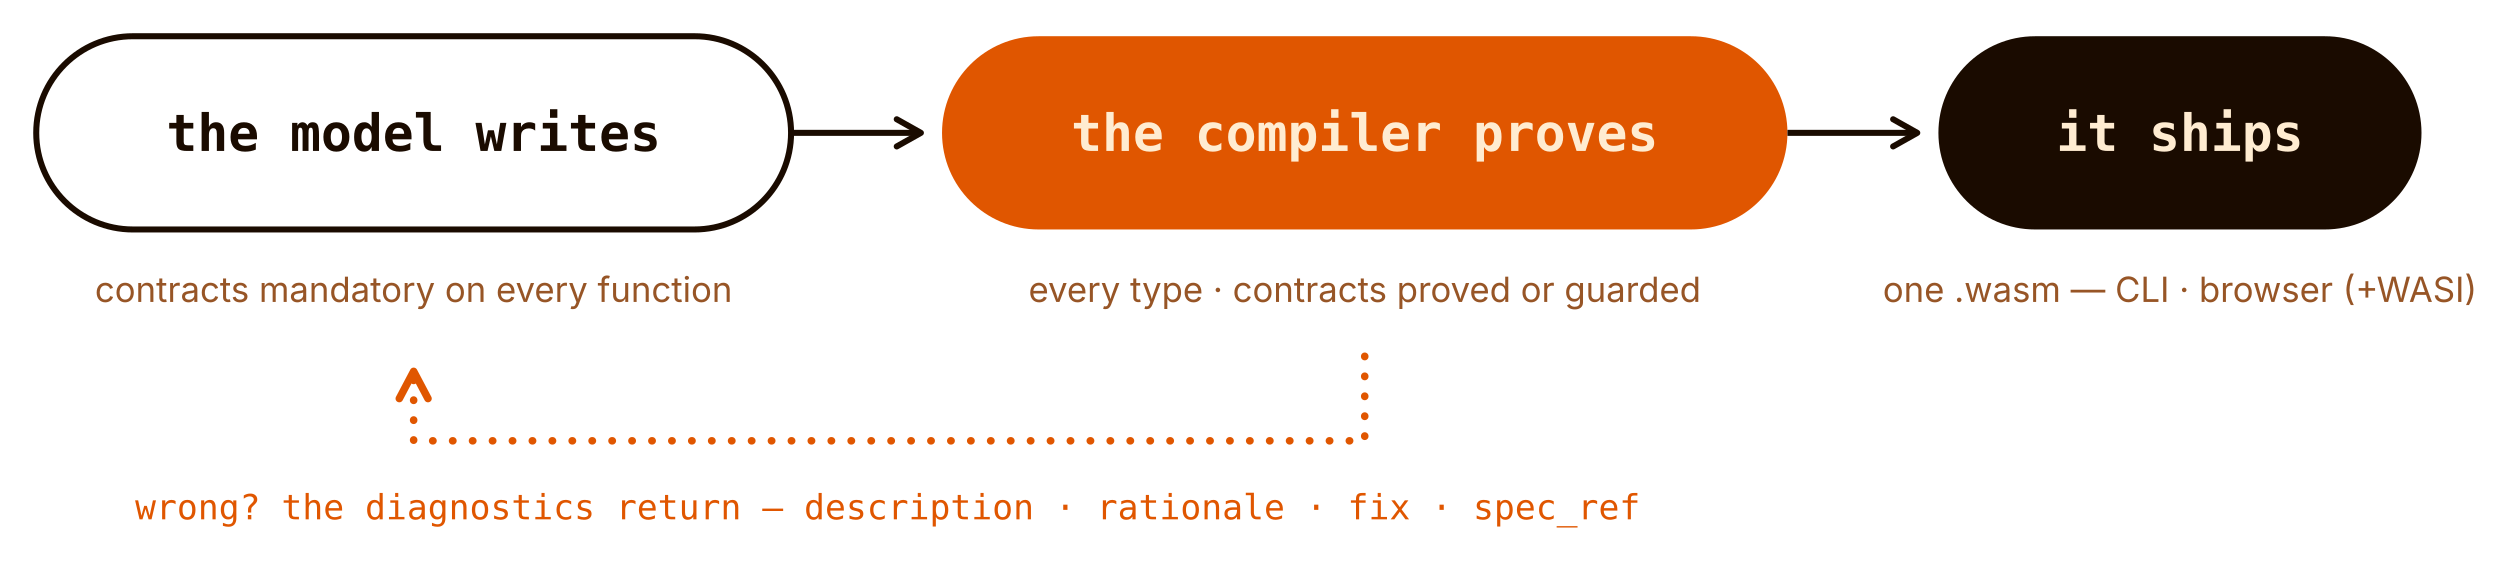
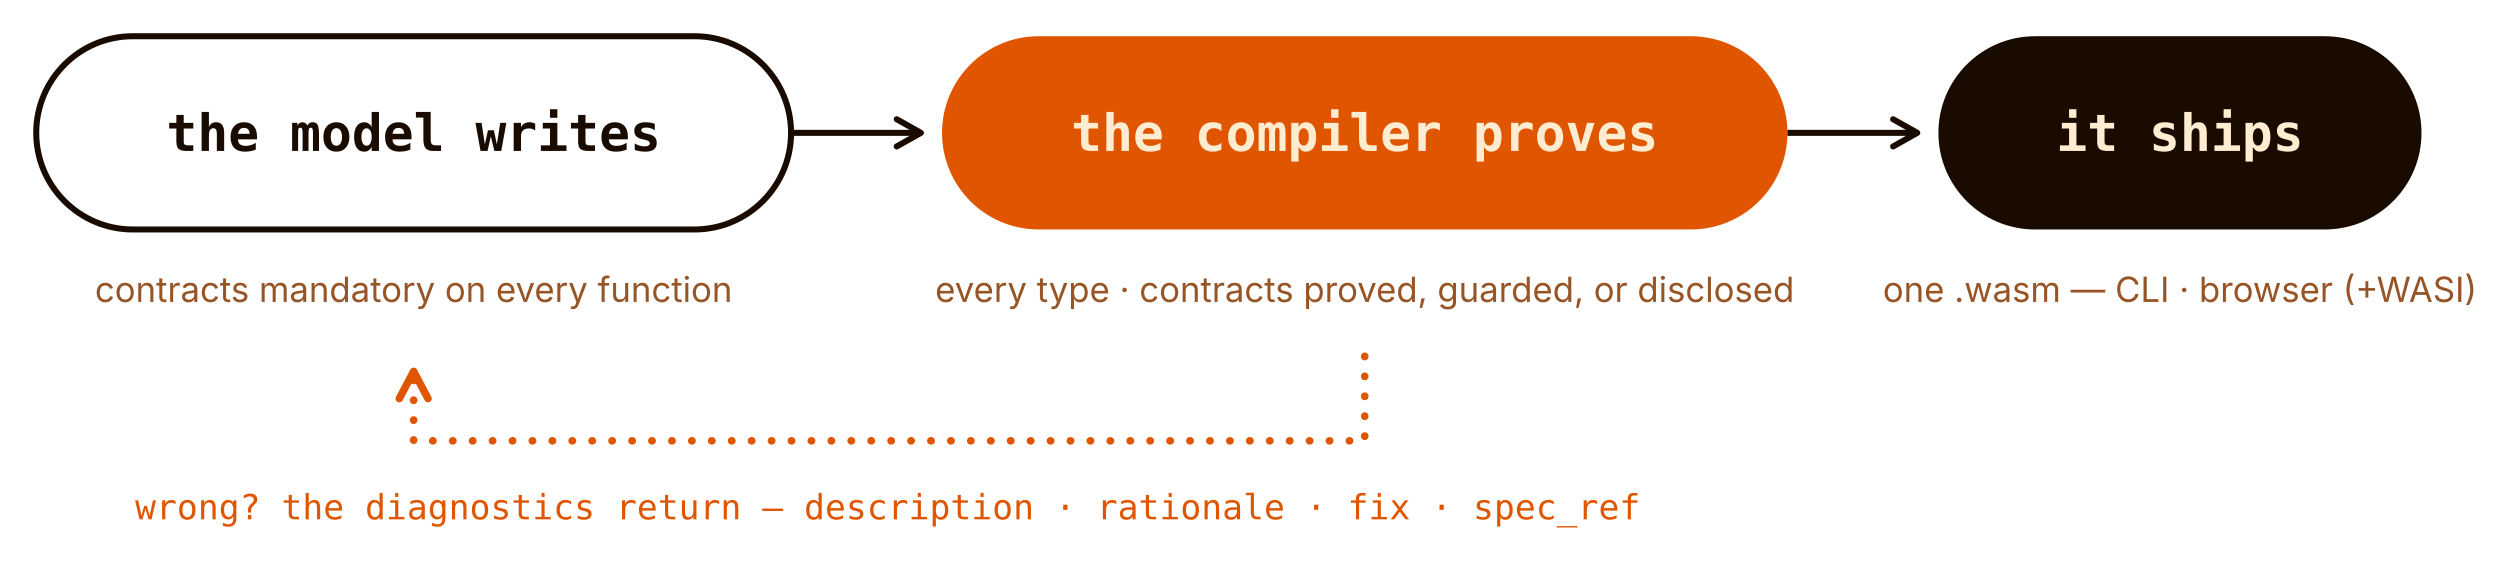
<svg xmlns="http://www.w3.org/2000/svg" width="828" height="188" viewBox="18 58 828 188" role="img" aria-labelledby="title">
  <defs>
    <marker id="warr" viewBox="0 0 12 12" refX="9" refY="6" markerWidth="12" markerHeight="12" markerUnits="userSpaceOnUse" orient="auto-start-reverse">
      <path d="M2,1.5 L10,6 L2,10.5" fill="none" stroke="#1A0B00" stroke-width="2" stroke-linecap="round" stroke-linejoin="round" />
    </marker>
    <marker id="flarr" viewBox="0 0 13 13" refX="10" refY="6.5" markerWidth="13" markerHeight="13" markerUnits="userSpaceOnUse" orient="auto-start-reverse">
      <path d="M2,1.75 L11,6.5 L2,11.25" fill="none" stroke="#E05600" stroke-width="2.5" stroke-linecap="round" stroke-linejoin="round" />
    </marker>
    <style>
      .mono { font-family: 'JetBrains Mono', 'SF Mono', Menlo, monospace; }
      .sans { font-family: Inter, -apple-system, BlinkMacSystemFont, 'Segoe UI', sans-serif; }
      .big { font-size: 17px; font-weight: 600; }
      .sub { font-size: 11.5px; fill: #975526; }
      .edge { stroke: #1A0B00; stroke-width: 2; }
    </style>
  </defs>
  <rect x="30" y="70" width="250" height="64" rx="32" fill="none" stroke="#1A0B00" stroke-width="2" />
  <text class="mono big" x="155" y="108" text-anchor="middle" fill="#1A0B00">the model writes</text>
  <text class="sans sub" x="155" y="158" text-anchor="middle">contracts mandatory on every function</text>
  <line class="edge" x1="280" y1="102" x2="322" y2="102" marker-end="url(#warr)" />
  <rect x="330" y="70" width="280" height="64" rx="32" fill="#E05600" />
  <text class="mono big" x="470" y="108" text-anchor="middle" fill="#FFECD1">the compiler proves</text>
-   <text class="sans sub" x="470" y="158" text-anchor="middle">every type · contracts proved or guarded</text>
+   <text class="sans sub" x="470" y="158" text-anchor="middle">every type · contracts proved, guarded, or disclosed</text>
  <line class="edge" x1="610" y1="102" x2="652" y2="102" marker-end="url(#warr)" />
  <rect x="660" y="70" width="160" height="64" rx="32" fill="#1A0B00" />
  <text class="mono big" x="740" y="108" text-anchor="middle" fill="#FFECD1">it ships</text>
  <text class="sans sub" x="740" y="158" text-anchor="middle">one .wasm — CLI · browser (+WASI)</text>
  <path d="M 470 176 L 470 204 L 155 204 L 155 182" fill="none" stroke="#E05600" stroke-width="2.5" stroke-dasharray="0.1 6.5" stroke-linecap="round" marker-end="url(#flarr)" />
  <text class="mono" x="312" y="230" text-anchor="middle" font-size="11.5px" fill="#E05600">wrong? the diagnostics return — description · rationale · fix · spec_ref</text>
</svg>
